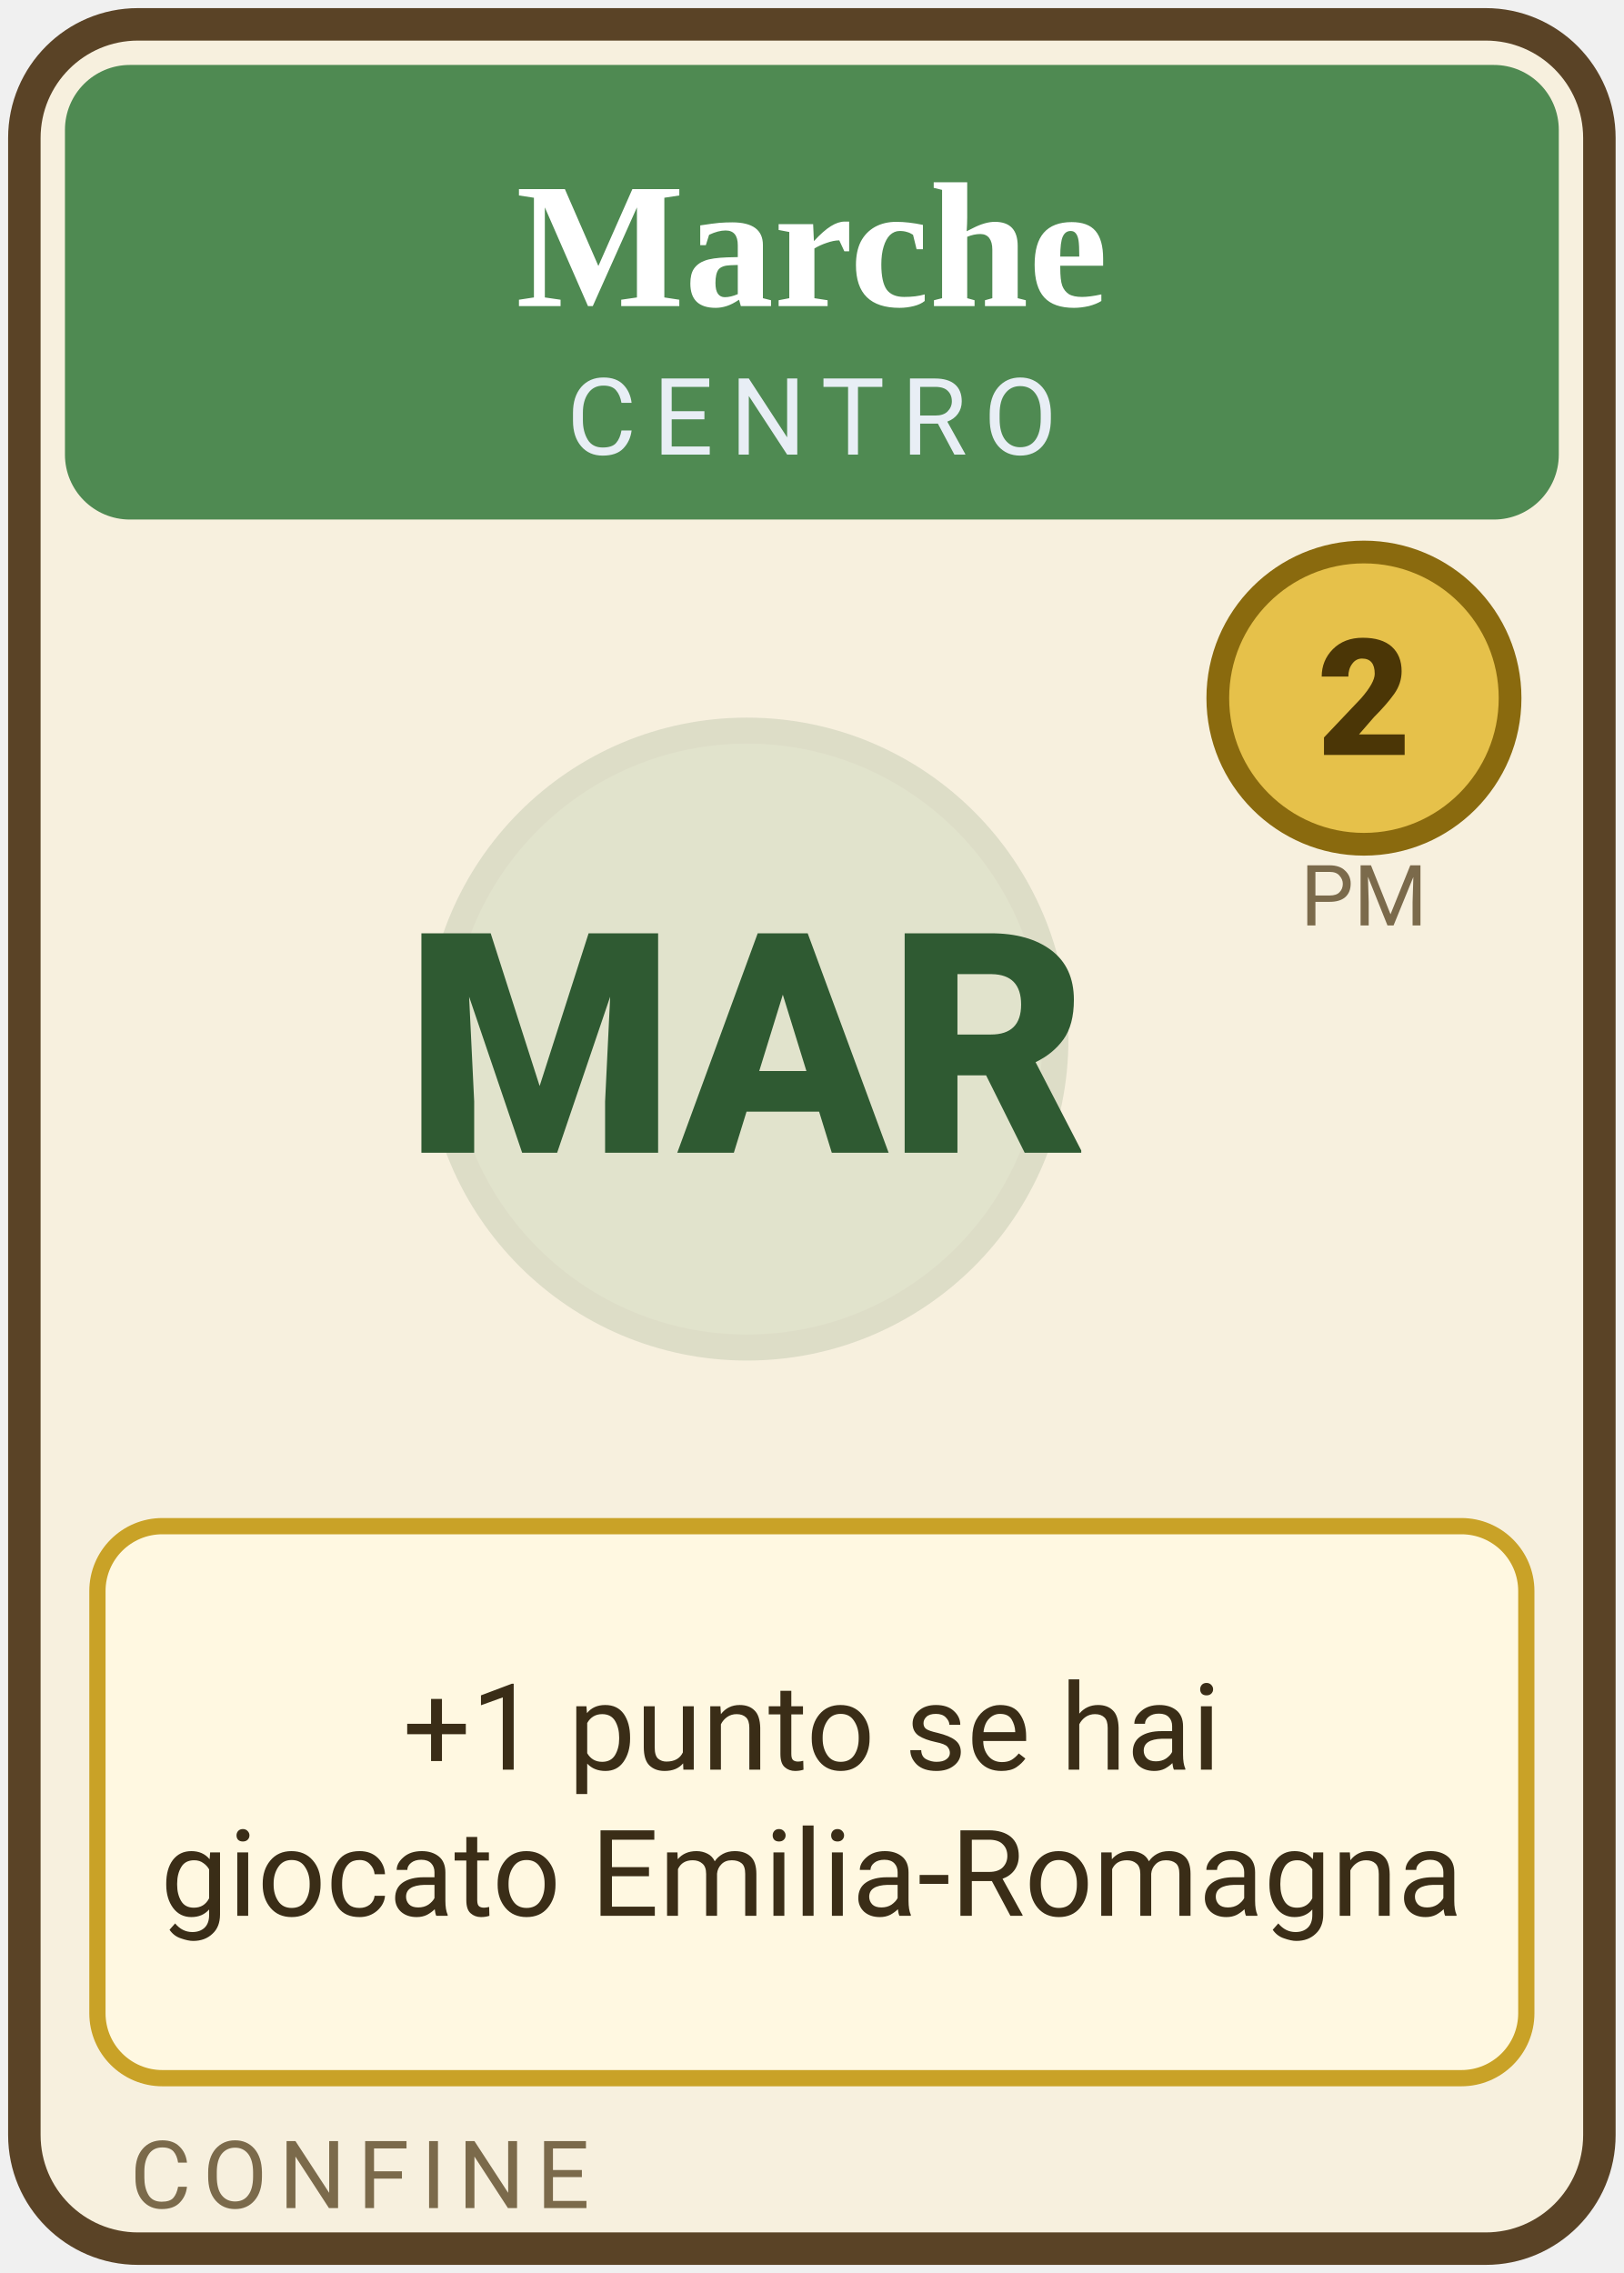
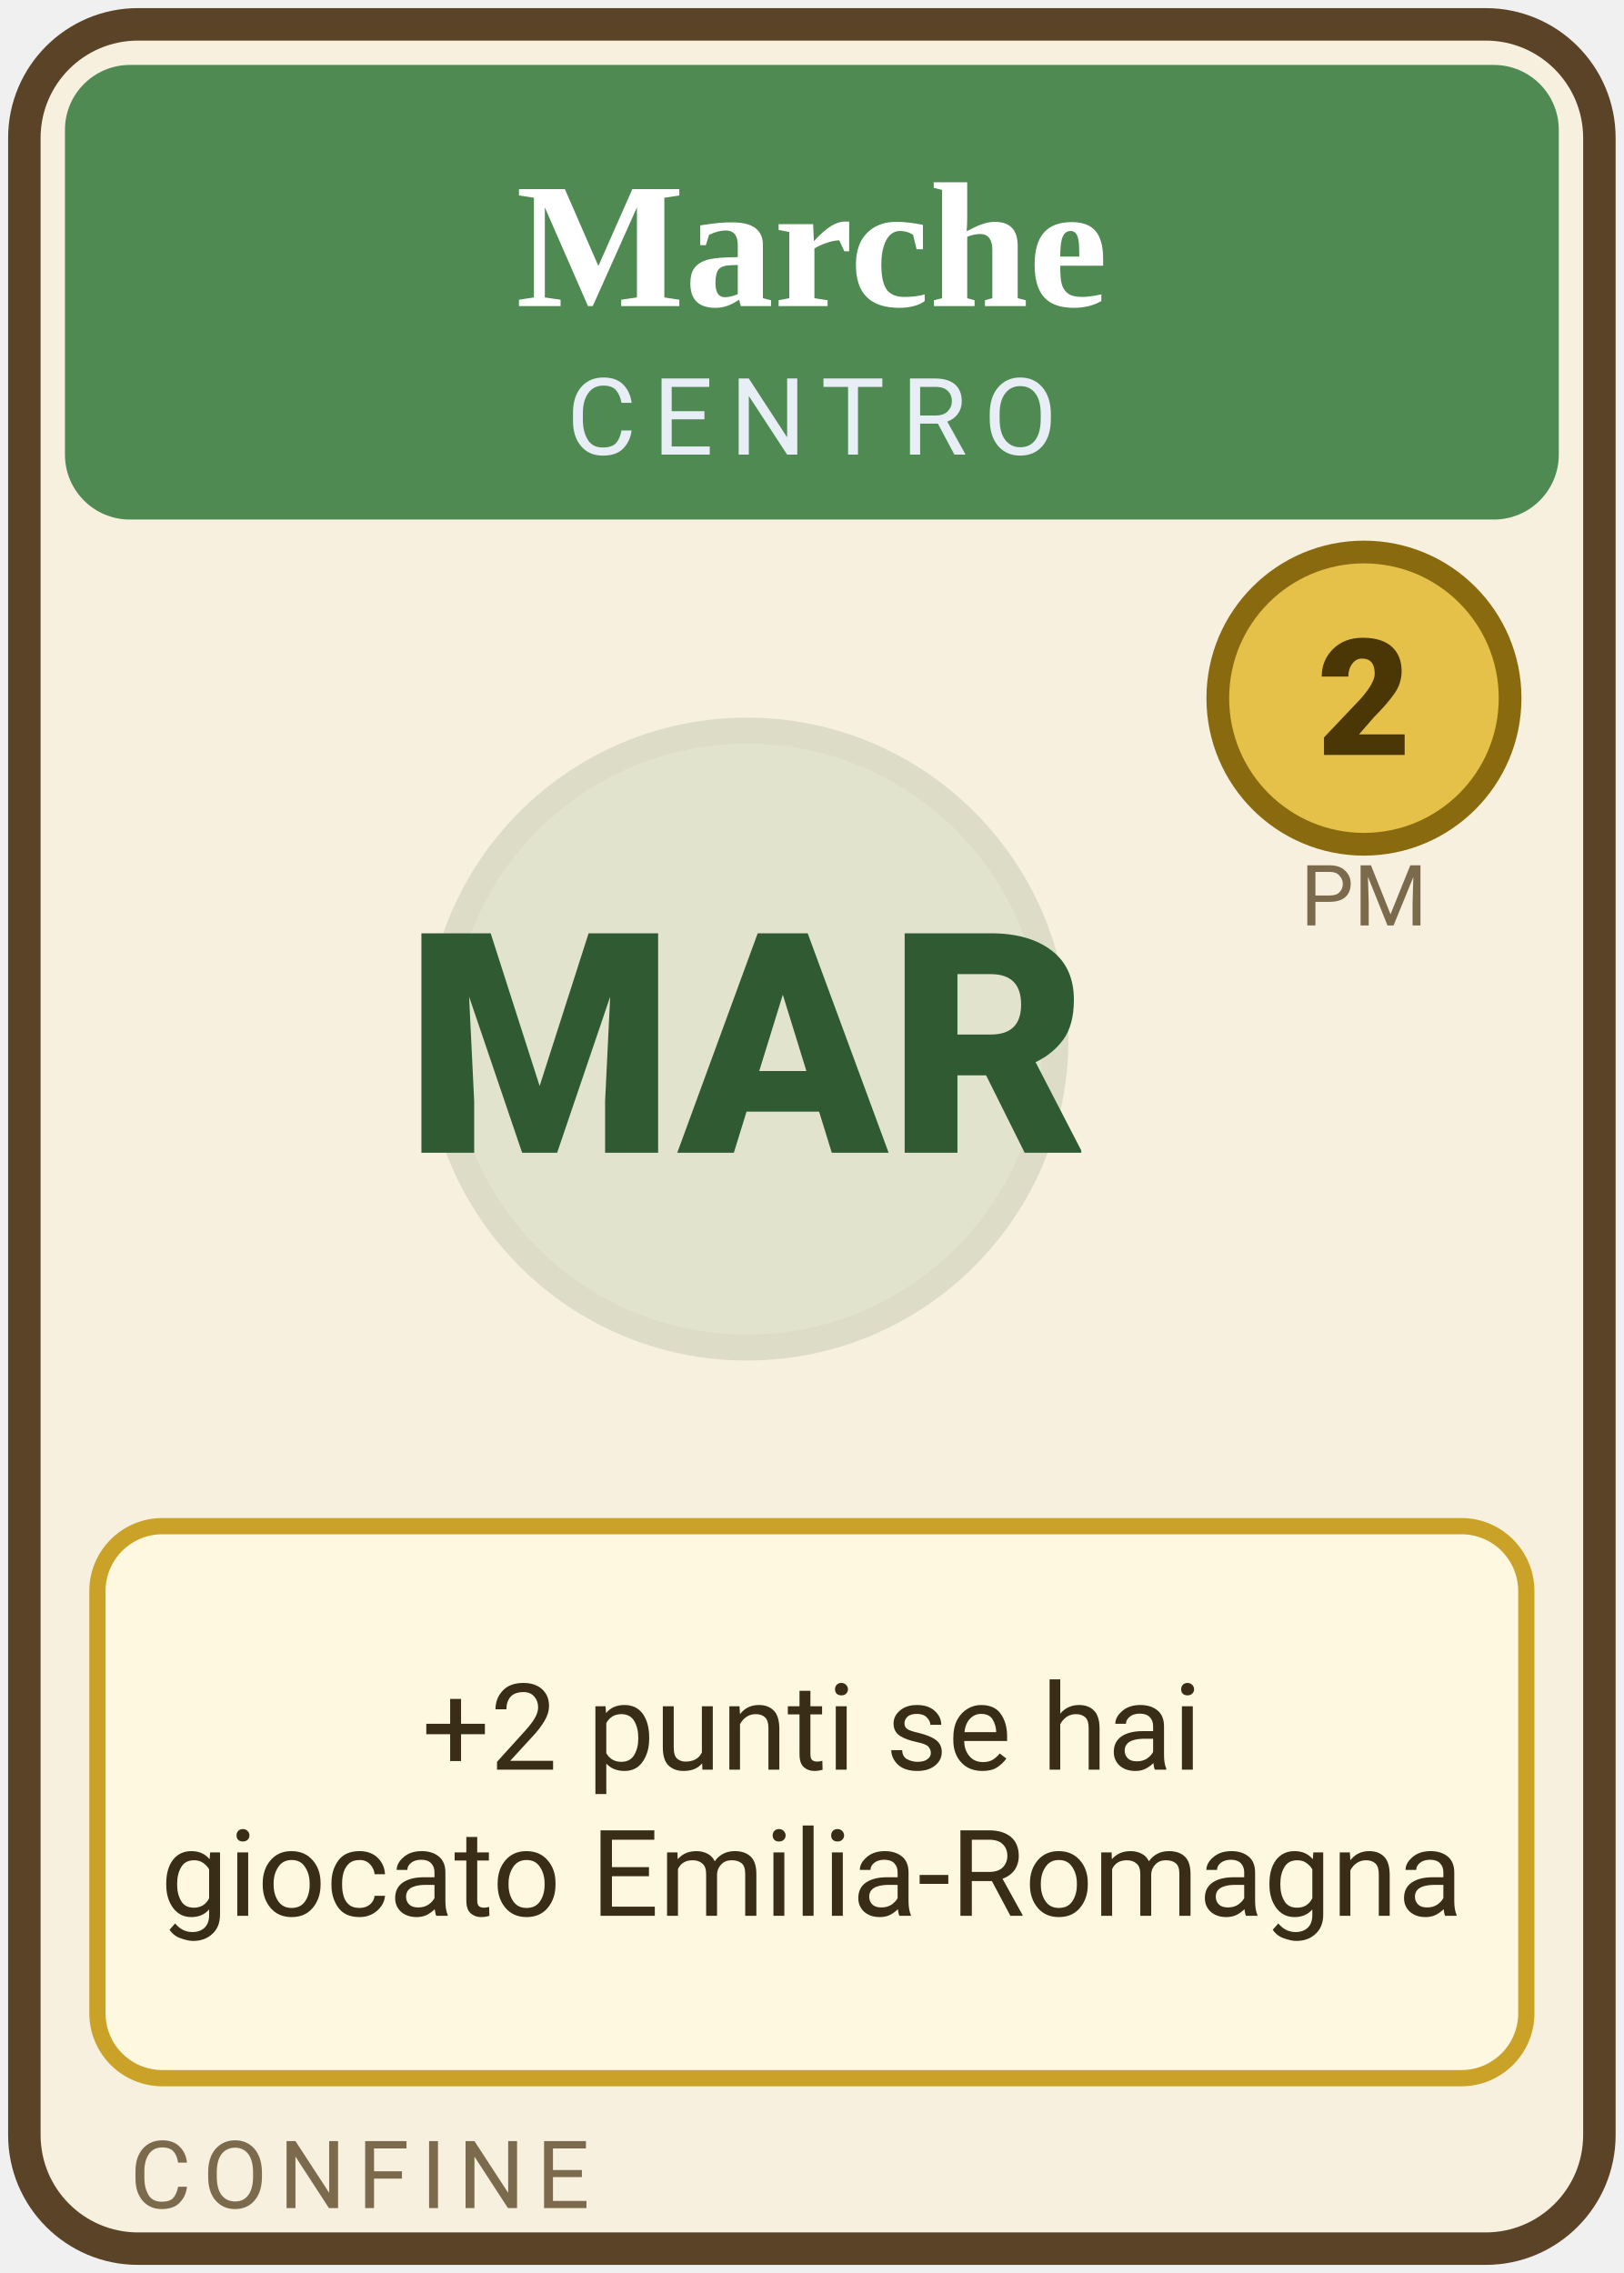
<svg xmlns="http://www.w3.org/2000/svg" width="100" height="140" class="spr card region " viewBox="0 0 100 140" role="img">
  <rect x="1.5" y="1.5" width="97" height="137" rx="7" fill="#f7f0de" stroke="#5a4326" stroke-width="2" />
  <rect x="4" y="4" width="92" height="28" rx="4" fill="#4f8a52" />
  <text x="50" y="18.85" text-anchor="middle" font-size="11.0" font-weight="700" fill="#fff" font-family="Georgia, 'Times New Roman', serif">Marche</text>
  <text x="50" y="28" text-anchor="middle" font-size="6.6" letter-spacing="1" fill="#e8eef5" font-family="system-ui, -apple-system, 'Segoe UI', Roboto, sans-serif">CENTRO</text>
  <circle cx="46" cy="64" r="19" fill="#4f8a52" opacity=".13" stroke="#2f5a32" stroke-width="1.6" />
  <text x="46" y="71" text-anchor="middle" font-size="19" font-weight="800" fill="#2f5a32" font-family="system-ui, -apple-system, 'Segoe UI', Roboto, sans-serif">MAR</text>
  <circle cx="84" cy="43" r="9" fill="#e6c14a" stroke="#8a6a0e" stroke-width="1.4" />
  <text x="84" y="46.5" text-anchor="middle" font-size="10" font-weight="800" fill="#4b3606" font-family="system-ui, -apple-system, 'Segoe UI', Roboto, sans-serif">2</text>
  <text x="84" y="57" text-anchor="middle" font-size="5.2" fill="#7b6a4b" font-family="system-ui, -apple-system, 'Segoe UI', Roboto, sans-serif">PM</text>
  <rect x="6" y="94" width="88" height="34" rx="4" fill="#fff8e1" stroke="#c9a227" stroke-width="1" />
-   <text x="50" y="109" text-anchor="middle" font-size="7.4" fill="#3a2d17" font-family="system-ui, -apple-system, 'Segoe UI', Roboto, sans-serif">+1 punto se hai</text>
+   <text x="50" y="109" text-anchor="middle" font-size="7.4" fill="#3a2d17" font-family="system-ui, -apple-system, 'Segoe UI', Roboto, sans-serif">+2 punti se hai</text>
  <text x="50" y="118" text-anchor="middle" font-size="7.4" fill="#3a2d17" font-family="system-ui, -apple-system, 'Segoe UI', Roboto, sans-serif">giocato Emilia-Romagna</text>
  <text x="8" y="136" font-size="5.8" letter-spacing=".7" fill="#7b6a4b" font-family="system-ui, -apple-system, 'Segoe UI', Roboto, sans-serif">CONFINE</text>
</svg>
